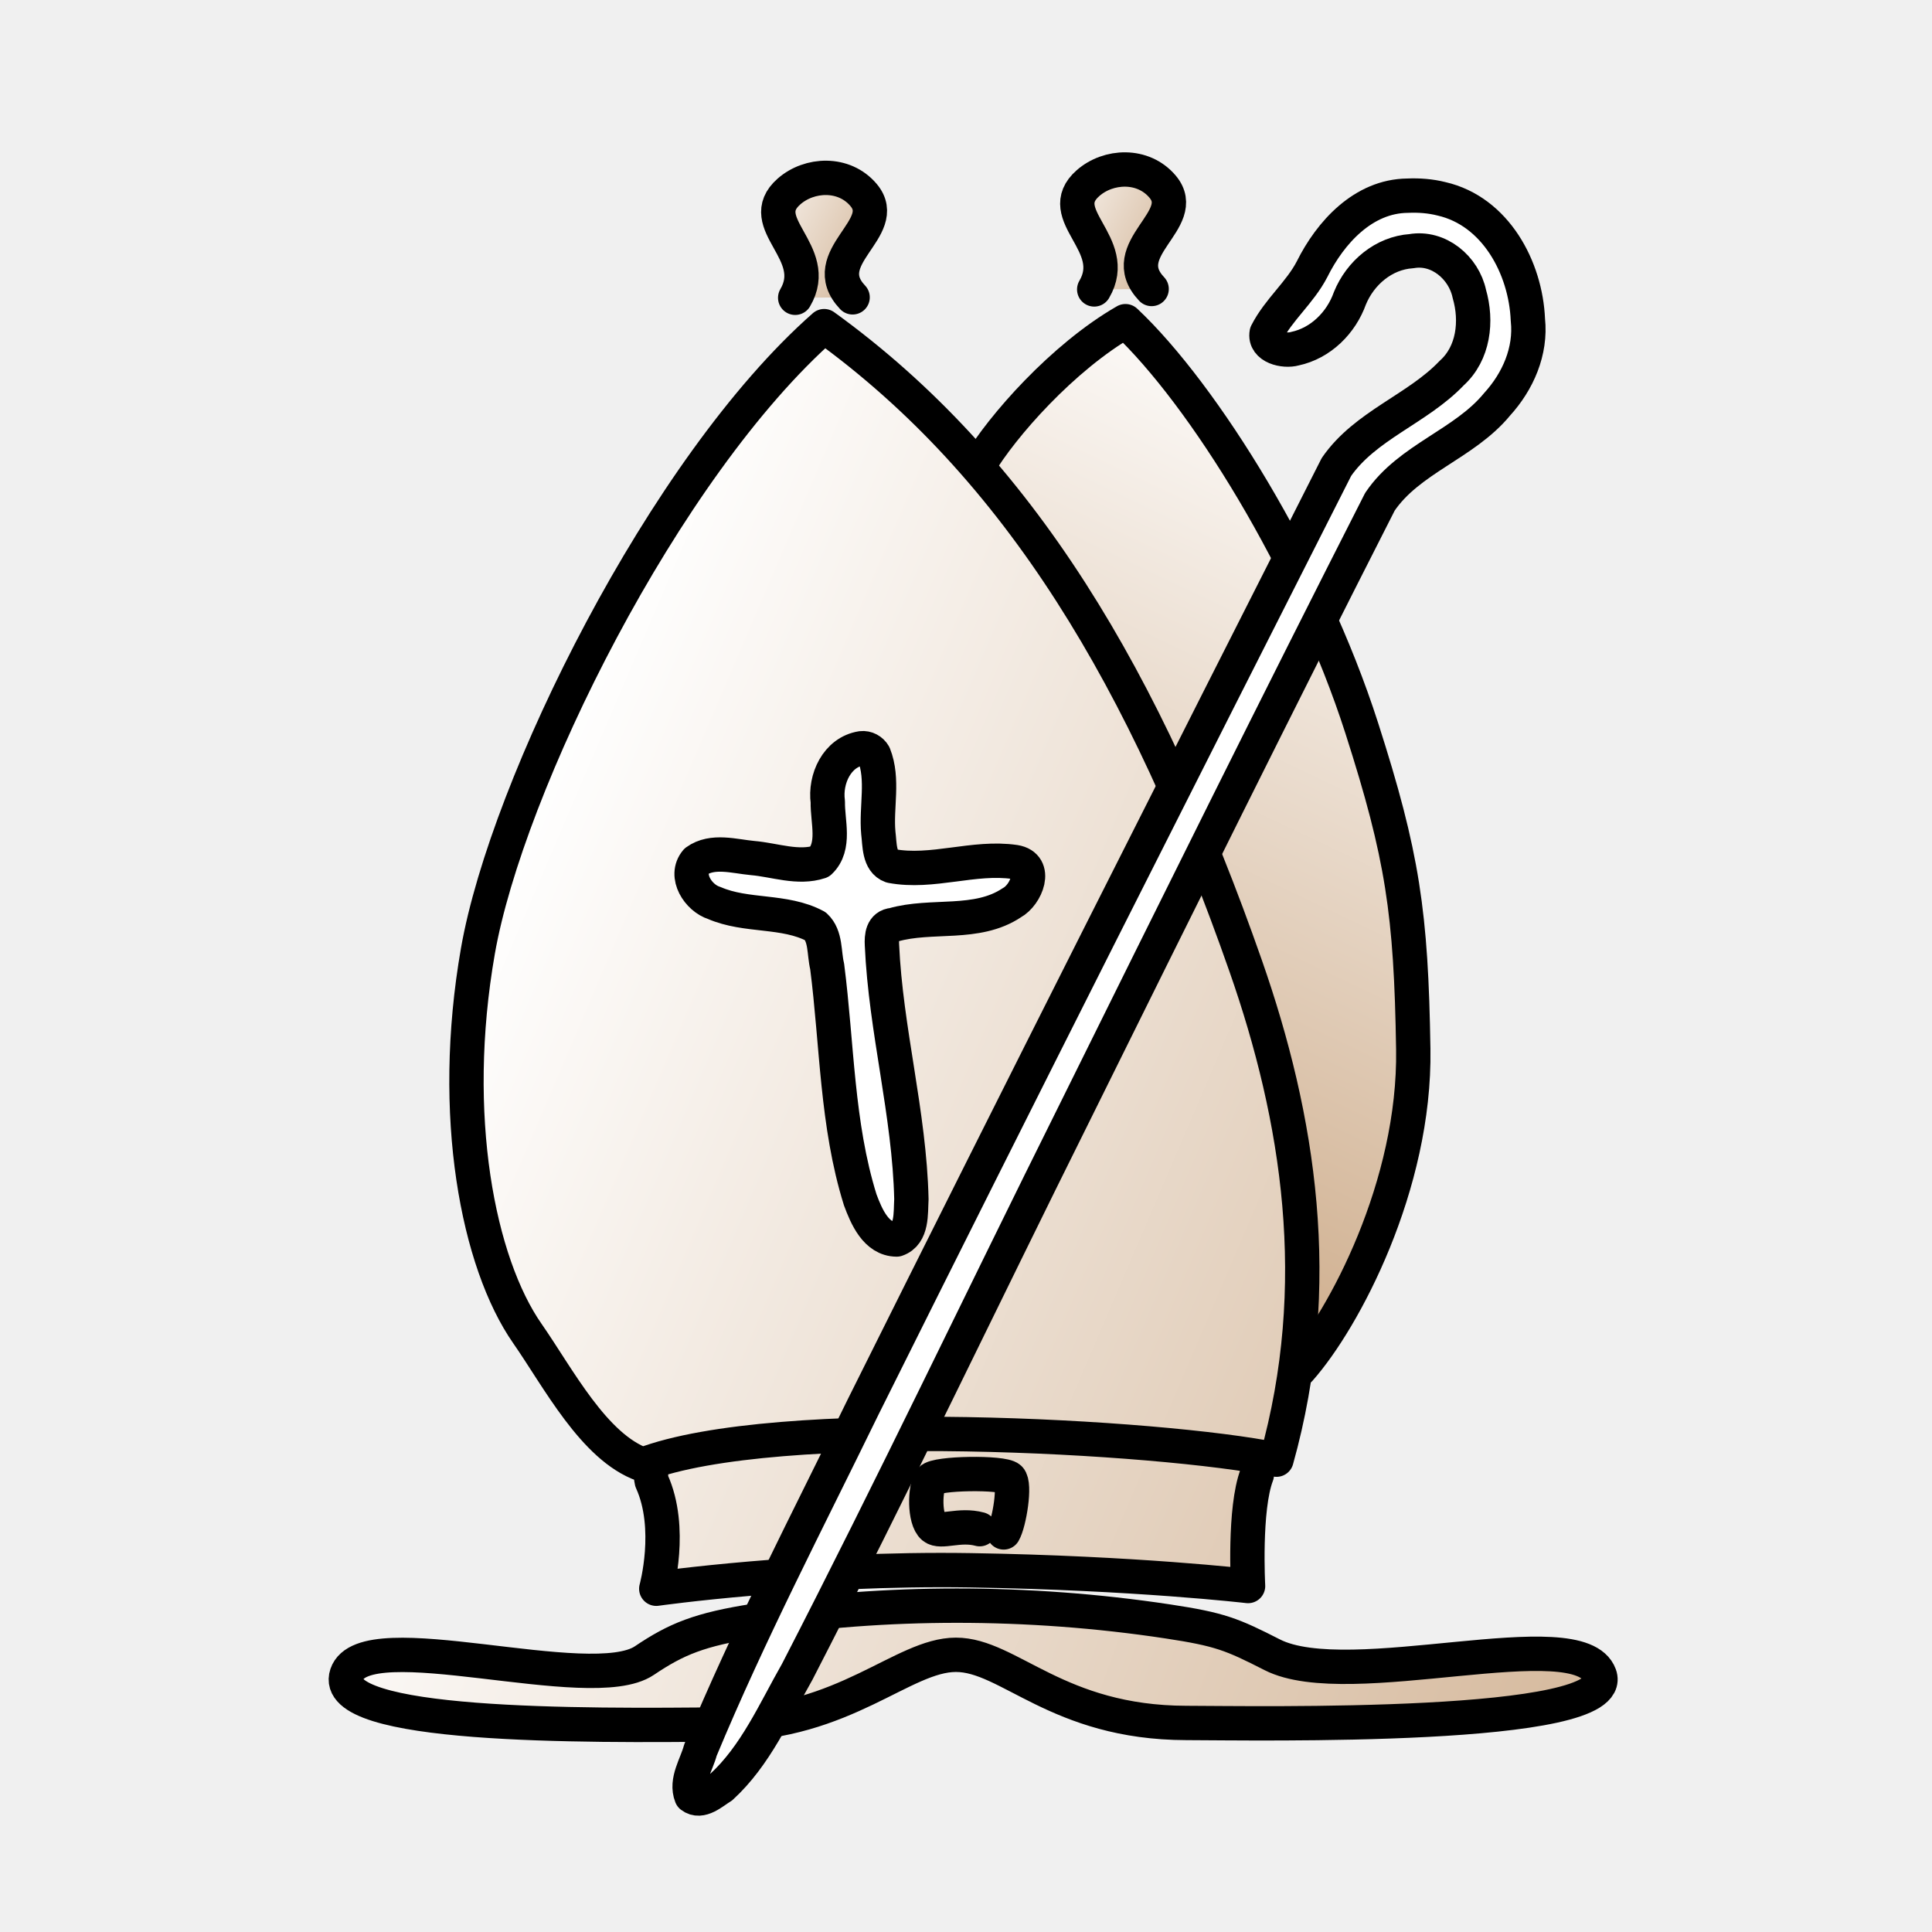
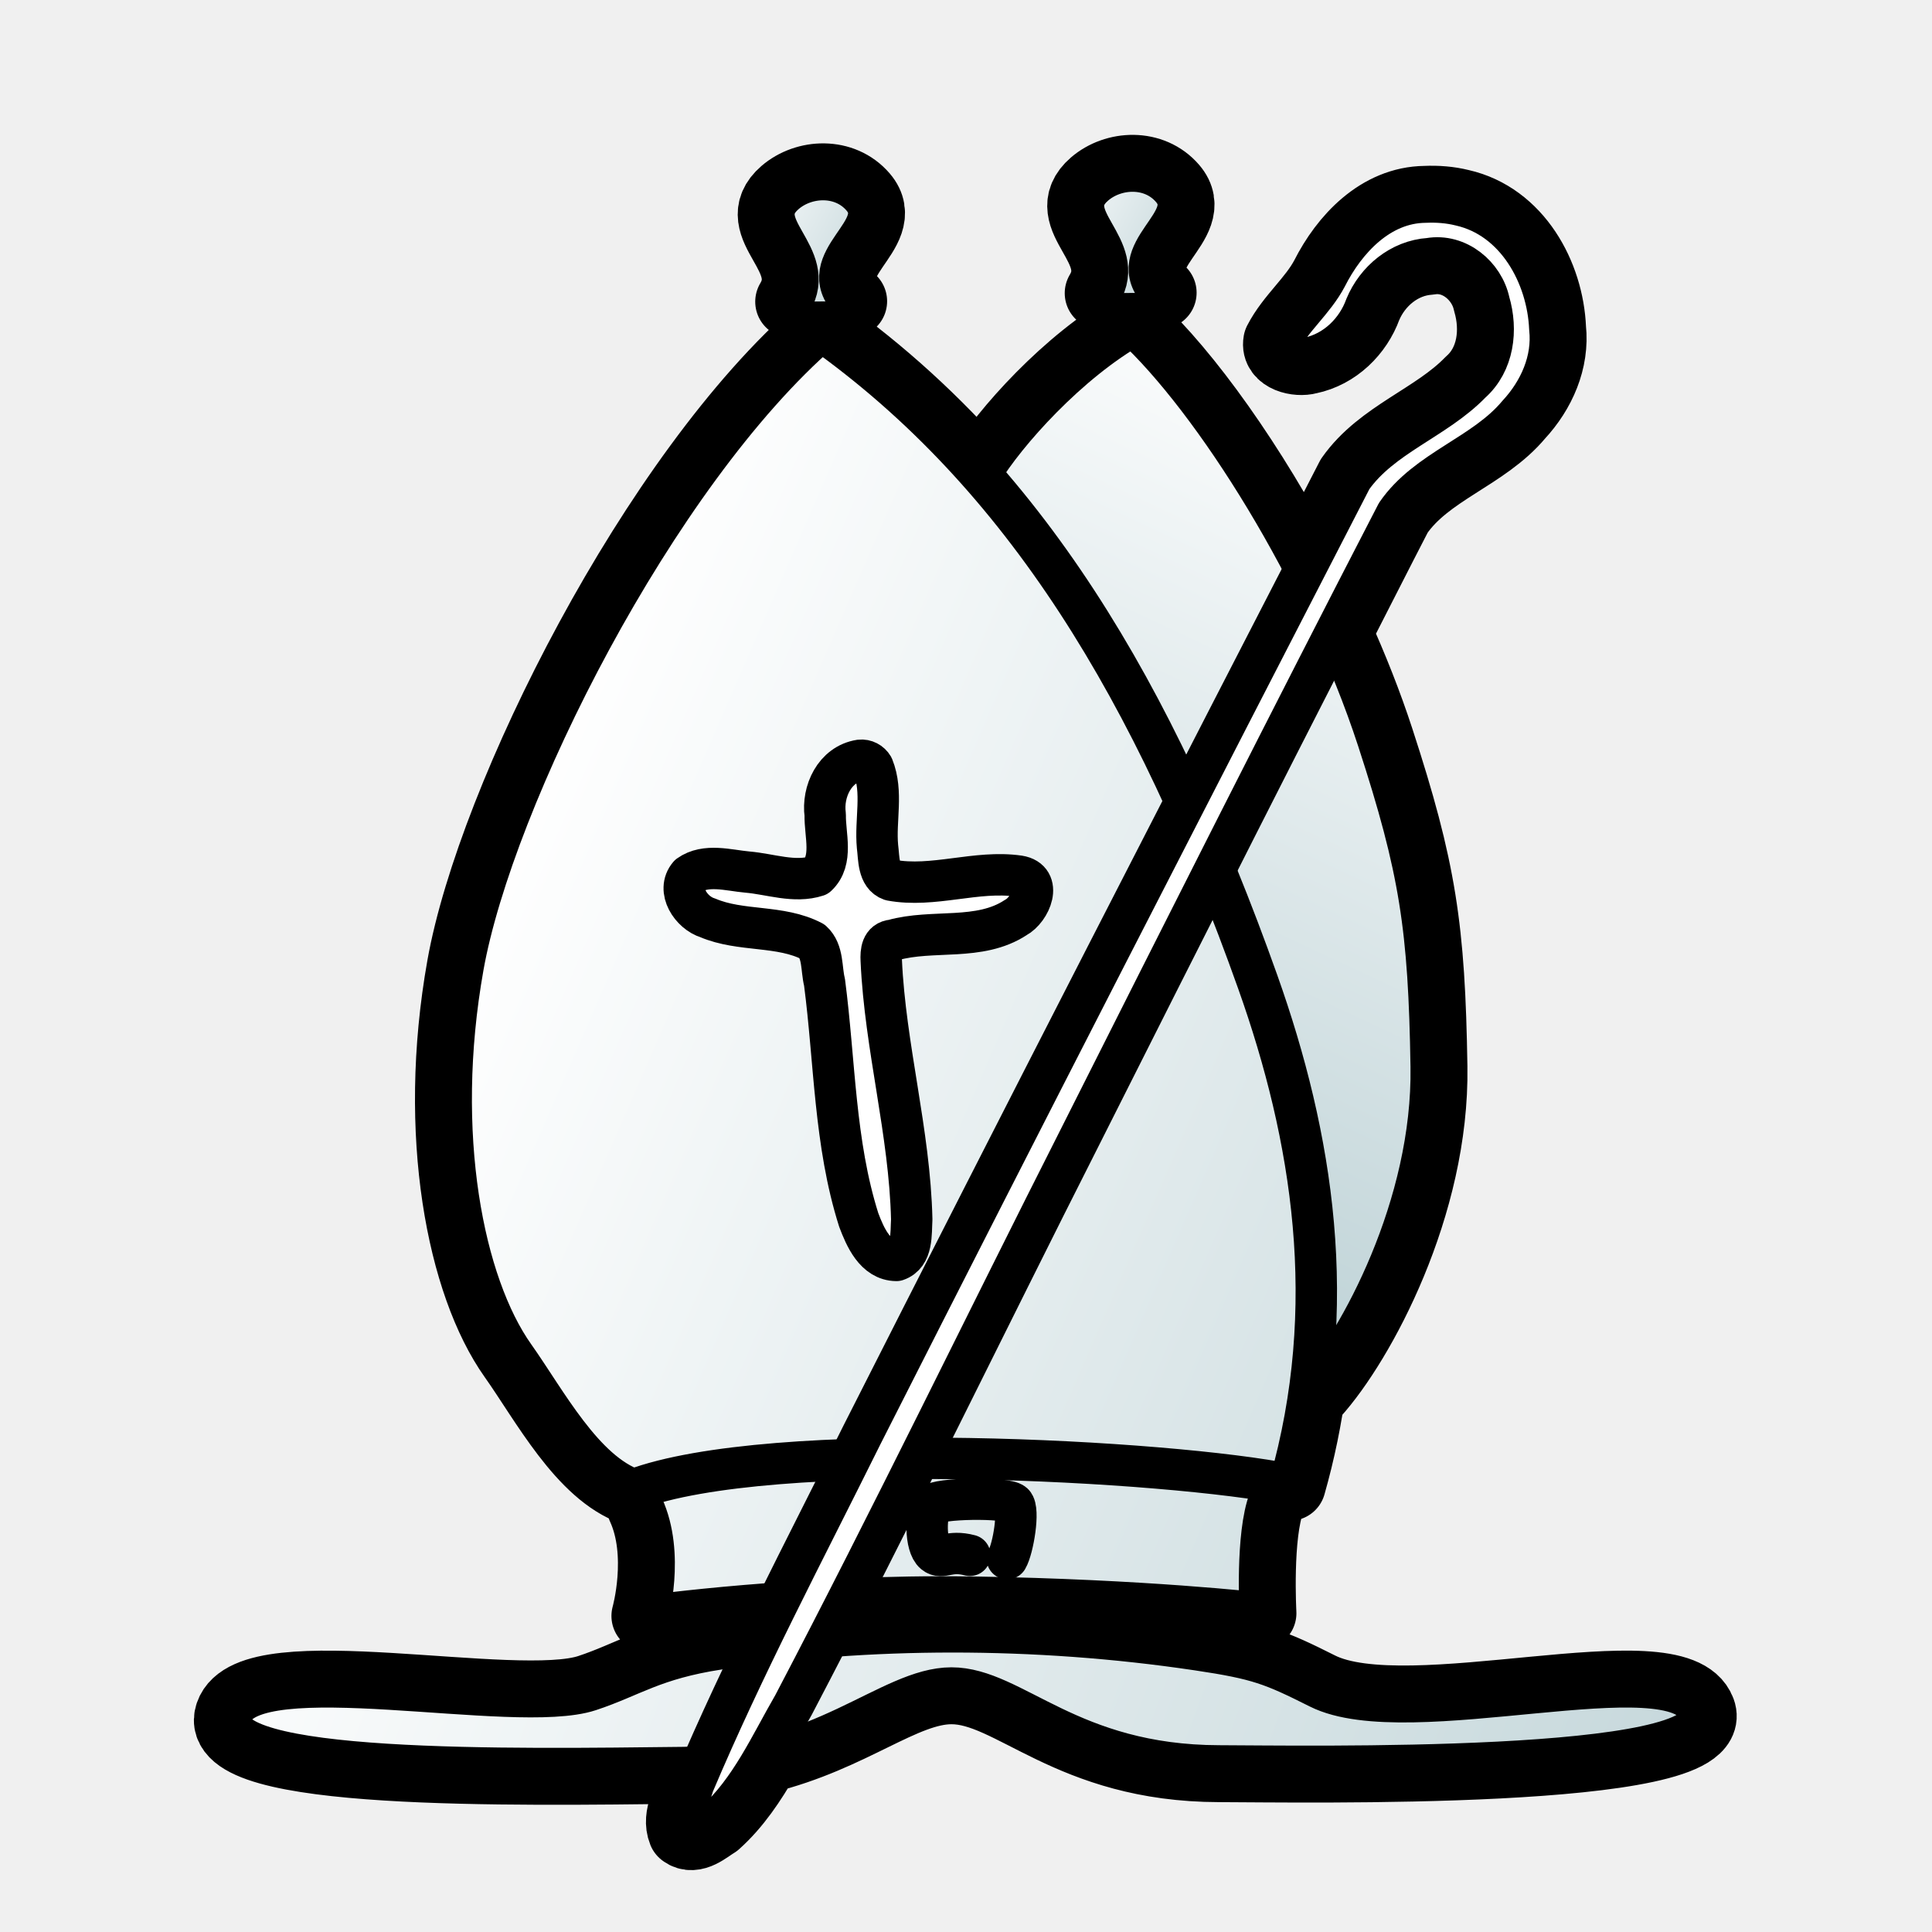
- <svg xmlns="http://www.w3.org/2000/svg" xmlns:xlink="http://www.w3.org/1999/xlink" height="700pt" viewBox="-20 0 900 900" width="700pt">
-   <linearGradient id="a">
-     <stop offset="0" stop-color="#fff" />
-     <stop offset="1" stop-color="#d0b090" />
-   </linearGradient>
-   <linearGradient id="b" gradientUnits="userSpaceOnUse" x1="136.097" x2="784.781" xlink:href="#a" y1="629.62" y2="865.103" />
-   <linearGradient id="c" gradientUnits="userSpaceOnUse" x1="321.158" x2="395.432" xlink:href="#a" y1="90.161" y2="128.463" />
-   <linearGradient id="d" gradientUnits="userSpaceOnUse" x1="460.454" x2="534.728" xlink:href="#a" y1="86.269" y2="124.57" />
-   <linearGradient id="e" gradientUnits="userSpaceOnUse" x1="192.3" x2="825.779" xlink:href="#a" y1="446.013" y2="717.336" />
-   <linearGradient id="f" gradientUnits="userSpaceOnUse" x1="721.622" x2="541.266" xlink:href="#a" y1="220.042" y2="599.38" />
-   <g stroke="#000" stroke-linecap="round" stroke-linejoin="round" stroke-width="16">
-     <g fill-rule="evenodd">
-       <path d="m435.906 216.87c10.82-18.258 39.158-50.49 68.378-67.253 36.233 34.056 85.64 113.37 110.08 189.586 19.048 59.401 22.998 86.092 23.99 149.549s-32.381 125.966-52.865 149.09" fill="url(#f)" />
-       <path d="m565.47 687.058c6.038-53.469-294.122-49.522-281.848 3.006 9.917 21.888 2.096 50.035 2.096 50.035s69.277-9.83 146.383-8.605c77.105 1.225 129.29 7.339 129.29 7.339s-1.96-36.018 4.078-51.775z" fill="url(#e)" />
-       <path d="m279.434 682.284c-22.79-8.085-39.382-40.436-53.76-61.07-22.95-32.935-36.48-101.429-23.04-178.234 13.441-76.806 86.488-225.22 161.287-291.053 91.162 65.833 149.952 165.362 196.349 297.983 24.829 70.971 37.153 148.639 14.362 230.064-53.177-10.972-233.25-21.38-295.198 2.31z" fill="url(#e)" />
-       <path d="m350.43 138.719c12.479-21.196-19.732-34.719-2.883-49.522 9.462-8.313 25.649-9.145 34.737 1.638 13.104 15.548-22.745 29.035-5.107 47.677" fill="url(#c)" />
-     </g>
-     <path d="m436.38 712.349c-9.533-2.574-18.102 1.956-21.598-.94-4.289-3.554-4.038-18.34-1.198-22.094 2.428-3.21 33.631-3.61 36.693-.653 2.855 2.751-.082 20.665-2.727 25.197" fill="none" />
-     <g fill-rule="evenodd">
-       <path d="m381.313 348.563c-11.428 1.812-17.116 14.342-15.685 24.968-.197 9.084 3.782 20.788-3.69 27.907-10.11 3.363-21.048-.85-31.349-1.73-8.48-.774-18.706-3.98-26.245 1.48-5.77 6.835.97 17.165 8.406 19.468 14.953 6.505 32.706 3.112 47.094 10.813 4.967 4.582 3.95 12.562 5.469 18.656 4.677 36.302 4.43 73.618 15.406 108.781 2.873 7.72 7.36 18.432 16.969 18.5 7.417-2.538 6.48-12.39 6.875-18.75-.899-39.872-11.964-78.736-13.72-118.531-.197-3.918.154-8.834 5.22-9.25 17.962-5.17 38.949.58 55.28-10.344 6.708-3.634 12.306-17.195 1.438-18.969-19.157-2.819-38.52 5.438-57.562 1.844-5.895-2.087-5.379-10.247-6.063-15.375-1.116-12.08 2.555-24.939-2.031-36.469-1.15-2.01-3.461-3.29-5.813-3z" fill="#fff" />
-       <path d="m317.867 803.289c55.824-.625 82.698-32.382 107.408-32.419 24.709-.038 47.253 31.643 107.352 31.749 32.245.057 201.998 3.445 192.564-22.285s-116.64 8.823-152.536-9.477c-18.79-9.579-24.302-11.849-48.608-15.531-65.569-9.934-132.61-9.538-191.9-.376-26.394 4.08-37.13 8.621-51.997 18.627-25.006 16.832-130.343-18.165-138.634 6.422-8.291 24.586 108.519 24.05 176.351 23.29z" fill="url(#b)" />
-       <path d="m635.688 91.156c-20.586.198-35.943 17.093-44.481 34.265-5.649 10.906-15.61 18.845-21.145 29.735-1.164 6.56 8.19 8.697 13.125 7.281 12.049-2.549 21.592-12.074 25.661-23.522 4.828-11.787 15.73-21.06 28.652-21.915 12.69-2.231 24.413 7.744 26.969 19.875 3.694 12.716 2.022 27.706-8.219 36.938-15.985 16.767-40.232 24.27-53.688 43.718-73.846 145.729-147.58 291.552-220.435 437.782-25.863 53.038-53.192 105.478-75.846 159.968-1.762 6.8-7.052 14.338-4.219 21.407 4.47 3.472 10.1-1.898 13.97-4.25 15.926-14.539 24.756-35.077 35.312-53.594 44.475-86.29 86.157-174.003 129.446-260.9 47.002-94.896 94.008-189.823 142.022-284.194 13.584-20.104 39.365-26.84 54.595-45.41 9.699-10.645 15.904-24.738 14.343-39.34-1-24.298-15.07-50.594-40.219-56.375-5.16-1.308-10.5-1.707-15.843-1.469z" fill="#fff" />
-       <path d="m489.726 134.826c12.48-21.196-19.731-34.718-2.882-49.522 9.461-8.313 25.648-9.144 34.737 1.639 13.103 15.547-22.745 29.035-5.107 47.677" fill="url(#d)" />
-     </g>
-   </g>
+ <svg xmlns="http://www.w3.org/2000/svg" xmlns:xlink="http://www.w3.org/1999/xlink" id="bishop" width="700pt" height="700pt" version="1.0" viewBox="0 0 933.333 933.333">
+   <style id="style-base">.base{fill-opacity:1;fill-rule:evenodd;stroke-miterlimit:4;stroke-dasharray:none;stroke-linecap:round;stroke-linejoin:round;stroke-opacity:1}.stroke-medium{stroke-width:20}.stroke-color{stroke:#000}.fill-color{fill:#fff}</style>
+   <defs id="defs36222">
+     <linearGradient id="fillGradient">
+       <stop id="stop0" offset="0" style="stop-color:white;stop-opacity:1" />
+       <stop id="stop1" offset="1" style="stop-color:#bfd3d7;stop-opacity:1" />
+     </linearGradient>
+     <linearGradient xlink:href="#fillGradient" id="shoulders-gradient" x1="136.097" x2="784.781" y1="629.62" y2="865.103" gradientTransform="matrix(1.2051 0 0 1.18532 -52.883 -98.266)" gradientUnits="userSpaceOnUse" />
+     <linearGradient xlink:href="#fillGradient" id="top-deco-1-gradient" x1="321.158" x2="395.432" y1="90.161" y2="128.463" gradientTransform="matrix(1.07338 0 0 1.05577 6.2 -.71)" gradientUnits="userSpaceOnUse" />
+     <linearGradient xlink:href="#fillGradient" id="top-deco-2-gradient" x1="321.158" x2="395.432" y1="90.161" y2="128.463" gradientTransform="matrix(1.07338 0 0 1.05577 155.718 -4.82)" gradientUnits="userSpaceOnUse" />
+     <linearGradient xlink:href="#fillGradient" id="hat-2-gradient" x1="192.3" x2="825.779" y1="446.013" y2="717.336" gradientTransform="matrix(1.07338 0 0 1.05577 6.2 -.71)" gradientUnits="userSpaceOnUse" />
+     <linearGradient xlink:href="#fillGradient" id="crown-base-gradient" x1="192.3" x2="825.779" y1="446.013" y2="717.336" gradientTransform="matrix(1.07338 0 0 1.05577 6.2 -.71)" gradientUnits="userSpaceOnUse" />
+     <linearGradient xlink:href="#fillGradient" id="hat-1-gradient" x1="721.622" x2="541.266" y1="220.042" y2="599.38" gradientTransform="matrix(1.07338 0 0 1.05577 6.2 -.71)" gradientUnits="userSpaceOnUse" />
+   </defs>
+   <path id="boundary" d="M560.572 141.416c-18.932-19.681 19.546-33.92 5.48-50.334-4.877-5.692-11.659-8.32-18.491-8.426-6.833-.106-13.715 2.307-18.793 6.696-18.086 15.629 16.489 29.905 3.093 52.283m-120.808 3.892c-18.932-19.681 19.547-33.921 5.482-50.336-4.877-5.692-11.66-8.319-18.492-8.425-6.833-.107-13.715 2.307-18.793 6.695-18.085 15.629 16.49 29.905 3.094 52.283m226.441 633.58s-2.105-38.027 4.377-54.662c.394-3.433-.448-6.636-2.336-9.623 4.54.707 8.623 1.424 12.172 2.145a336.043 336.043 0 0 0 10.053-48.909l1.6 4.428c21.986-24.414 57.808-90.411 56.744-157.406-1.065-66.995-5.305-95.174-25.75-157.887-5.641-17.303-12.573-34.736-20.286-51.834 9.8-19.122 19.483-38.305 29.354-57.388 14.58-21.226 42.254-28.338 58.601-47.944 10.41-11.238 17.07-26.117 15.395-41.533-1.074-25.653-16.176-53.416-43.17-59.52-5.54-1.38-11.27-1.802-17.006-1.55-22.096.208-38.58 18.045-47.744 36.175-6.063 11.514-16.756 19.897-22.697 31.395-1.25 6.925 8.79 9.18 14.088 7.685 12.932-2.691 23.177-12.746 27.545-24.832 5.182-12.444 16.884-22.236 30.754-23.138 13.62-2.356 26.203 8.177 28.947 20.984 3.965 13.426 2.17 29.25-8.822 38.996-17.158 17.702-43.185 25.626-57.627 46.158-7.52 14.597-15.007 29.213-22.524 43.811-26.08-50.112-57.528-94.11-82.965-117.625-31.364 17.698-61.783 51.729-73.396 71.004l.89 2.467c-23.407-26.748-49.232-50.485-78.158-71.032-80.287 69.505-158.694 226.195-173.12 307.284-14.428 81.088.096 153.402 24.73 188.173 15.432 21.785 33.242 55.941 57.705 64.477a113.27 113.27 0 0 1 6.105-2.072c-1.854 3.206-2.48 6.63-1.611 10.285 10.645 23.108 2.25 52.826 2.25 52.826s25.514-3.483 62.804-6.166m-9.474 19.617c-6.312.783-12.647 1.54-18.826 2.479-31.809 4.835-42.258 13.356-62.664 20.08-36.013 11.867-163.076-17.531-173.067 11.611-9.99 29.143 136.775 26.506 218.52 25.606 2.94-.033 5.732-.22 8.543-.387-1.249 2.885-2.54 5.751-3.764 8.646-1.892 7.178-7.569 15.137-4.527 22.6 4.797 3.667 10.84-2.005 14.994-4.488 9.87-8.861 17.125-19.88 23.738-31.334 42.089-10.357 67.114-33.428 90.453-33.463 29.777-.045 56.943 37.506 129.367 37.63 38.86.068 243.428 4.085 232.06-26.413-11.37-30.498-140.563 10.458-183.821-11.233-22.643-11.354-29.286-14.045-58.576-18.41" class="base stroke-color" style="fill:none;stroke-width:35" />
+   <path id="shoulders" d="M330.177 853.889c67.272-.741 99.658-38.383 129.435-38.427 29.777-.044 56.945 37.508 129.37 37.633 38.859.067 243.427 4.083 232.058-26.415-11.37-30.499-140.563 10.458-183.82-11.233-22.644-11.354-29.287-14.045-58.578-18.41-79.016-11.775-159.806-11.305-231.256-.445-31.809 4.835-42.256 13.355-62.662 20.08-36.013 11.866-163.076-17.532-173.068 11.61-9.99 29.143 136.776 26.507 218.52 25.607z" class="base stroke-color stroke-medium" style="fill:url(#shoulders-gradient)" />
+   <path id="crown-base" d="M613.162 724.663c6.482-56.451-315.703-52.285-302.528 3.173 10.645 23.108 2.249 52.826 2.249 52.826s74.361-10.379 157.124-9.086c82.764 1.294 138.777 7.748 138.777 7.748s-2.103-38.026 4.378-54.661z" class="base stroke-color stroke-medium" style="fill:url(#crown-base-gradient)" />
+   <path id="hat-1" d="M474.092 228.253c11.614-19.275 42.03-53.305 73.395-71.002 38.892 35.955 91.925 119.693 118.158 200.158 20.445 62.714 24.685 90.893 25.75 157.889 1.064 66.995-34.757 132.99-56.744 157.404" class="base stroke-color stroke-medium" style="fill:url(#hat-1-gradient)" />
+   <path id="hat-2" d="M306.139 719.622c-24.463-8.535-42.273-42.69-57.705-64.475-24.634-34.772-39.157-107.085-24.73-188.174 14.426-81.089 92.833-237.78 173.12-307.284 97.852 69.505 160.956 174.584 210.757 314.6 26.651 74.93 39.88 156.928 15.417 242.895-57.08-11.585-250.366-22.573-316.86 2.438z" class="base stroke-color stroke-medium" style="fill:url(#hat-2-gradient)" />
+   <path id="jewel" d="M468.528 751.363c-10.232-2.717-13.358 2.066-17.11-.992-4.604-3.752-4.334-19.363-1.286-23.326 2.606-3.388 36.1-3.811 39.386-.69 3.063 2.905-.09 21.818-2.928 26.603" class="base stroke-color stroke-medium" style="fill:none" />
+   <path id="cross" d="M415.492 367.29c-12.266 1.914-18.371 15.142-16.835 26.36-.212 9.591 4.06 21.948-3.961 29.464-10.85 3.55-22.593-.896-33.649-1.825-9.102-.818-20.079-4.203-28.171 1.561-6.194 7.217 1.041 18.122 9.023 20.554 16.05 6.868 35.105 3.286 50.55 11.416 5.33 4.837 4.24 13.263 5.87 19.697 5.02 38.326 4.755 77.723 16.536 114.847 3.084 8.15 7.9 19.46 18.214 19.532 7.961-2.68 6.956-13.081 7.38-19.796-.965-42.095-12.842-83.127-14.726-125.141-.212-4.136.164-9.327 5.602-9.766 19.28-5.458 41.807.613 59.337-10.92 7.2-3.838 13.209-18.155 1.543-20.027-20.562-2.977-41.347 5.74-61.786 1.947-6.327-2.204-5.773-10.819-6.507-16.233-1.198-12.754 2.742-26.33-2.18-38.502-1.235-2.123-3.716-3.475-6.24-3.168z" class="base stroke-color stroke-medium fill-color" />
+   <path id="top-deco-1" d="M382.343 145.744c13.395-22.377-21.179-36.654-3.094-52.283 10.156-8.777 27.531-9.655 37.286 1.73 14.066 16.414-24.414 30.654-5.481 50.335" class="base stroke-color stroke-medium" style="fill:url(#top-deco-1-gradient)" />
+   <path id="top-deco-2" d="M531.86 141.635c13.396-22.378-21.178-36.655-3.093-52.284 10.156-8.776 27.53-9.654 37.286 1.73 14.065 16.415-24.414 30.654-5.482 50.336" class="base stroke-color stroke-medium" style="fill:url(#top-deco-2-gradient)" />
+   <path id="stick" d="M688.533 97.641c-22.096.208-38.58 18.046-47.745 36.176-6.063 11.514-16.754 19.896-22.696 31.393-1.25 6.926 8.791 9.182 14.088 7.687 12.933-2.691 23.177-12.747 27.544-24.833 5.182-12.445 16.885-22.236 30.754-23.138 13.622-2.355 26.204 8.176 28.948 20.983 3.965 13.426 2.171 29.252-8.822 38.998-17.158 17.702-43.184 25.624-57.627 46.157-79.265 153.855-158.41 307.81-236.61 462.195-27.762 55.995-57.095 111.36-81.412 168.889-1.891 7.178-7.57 15.137-4.528 22.6 4.798 3.666 10.84-2.004 14.994-4.487 17.096-15.35 26.574-37.033 37.904-56.583 47.738-91.101 92.479-183.706 138.944-275.45 50.452-100.187 100.906-200.408 152.444-300.041 14.58-21.226 42.253-28.336 58.6-47.943 10.41-11.238 17.072-26.117 15.396-41.533-1.074-25.653-16.176-53.416-43.17-59.52-5.54-1.38-11.27-1.802-17.006-1.55z" class="base stroke-color stroke-medium fill-color" />
</svg>
